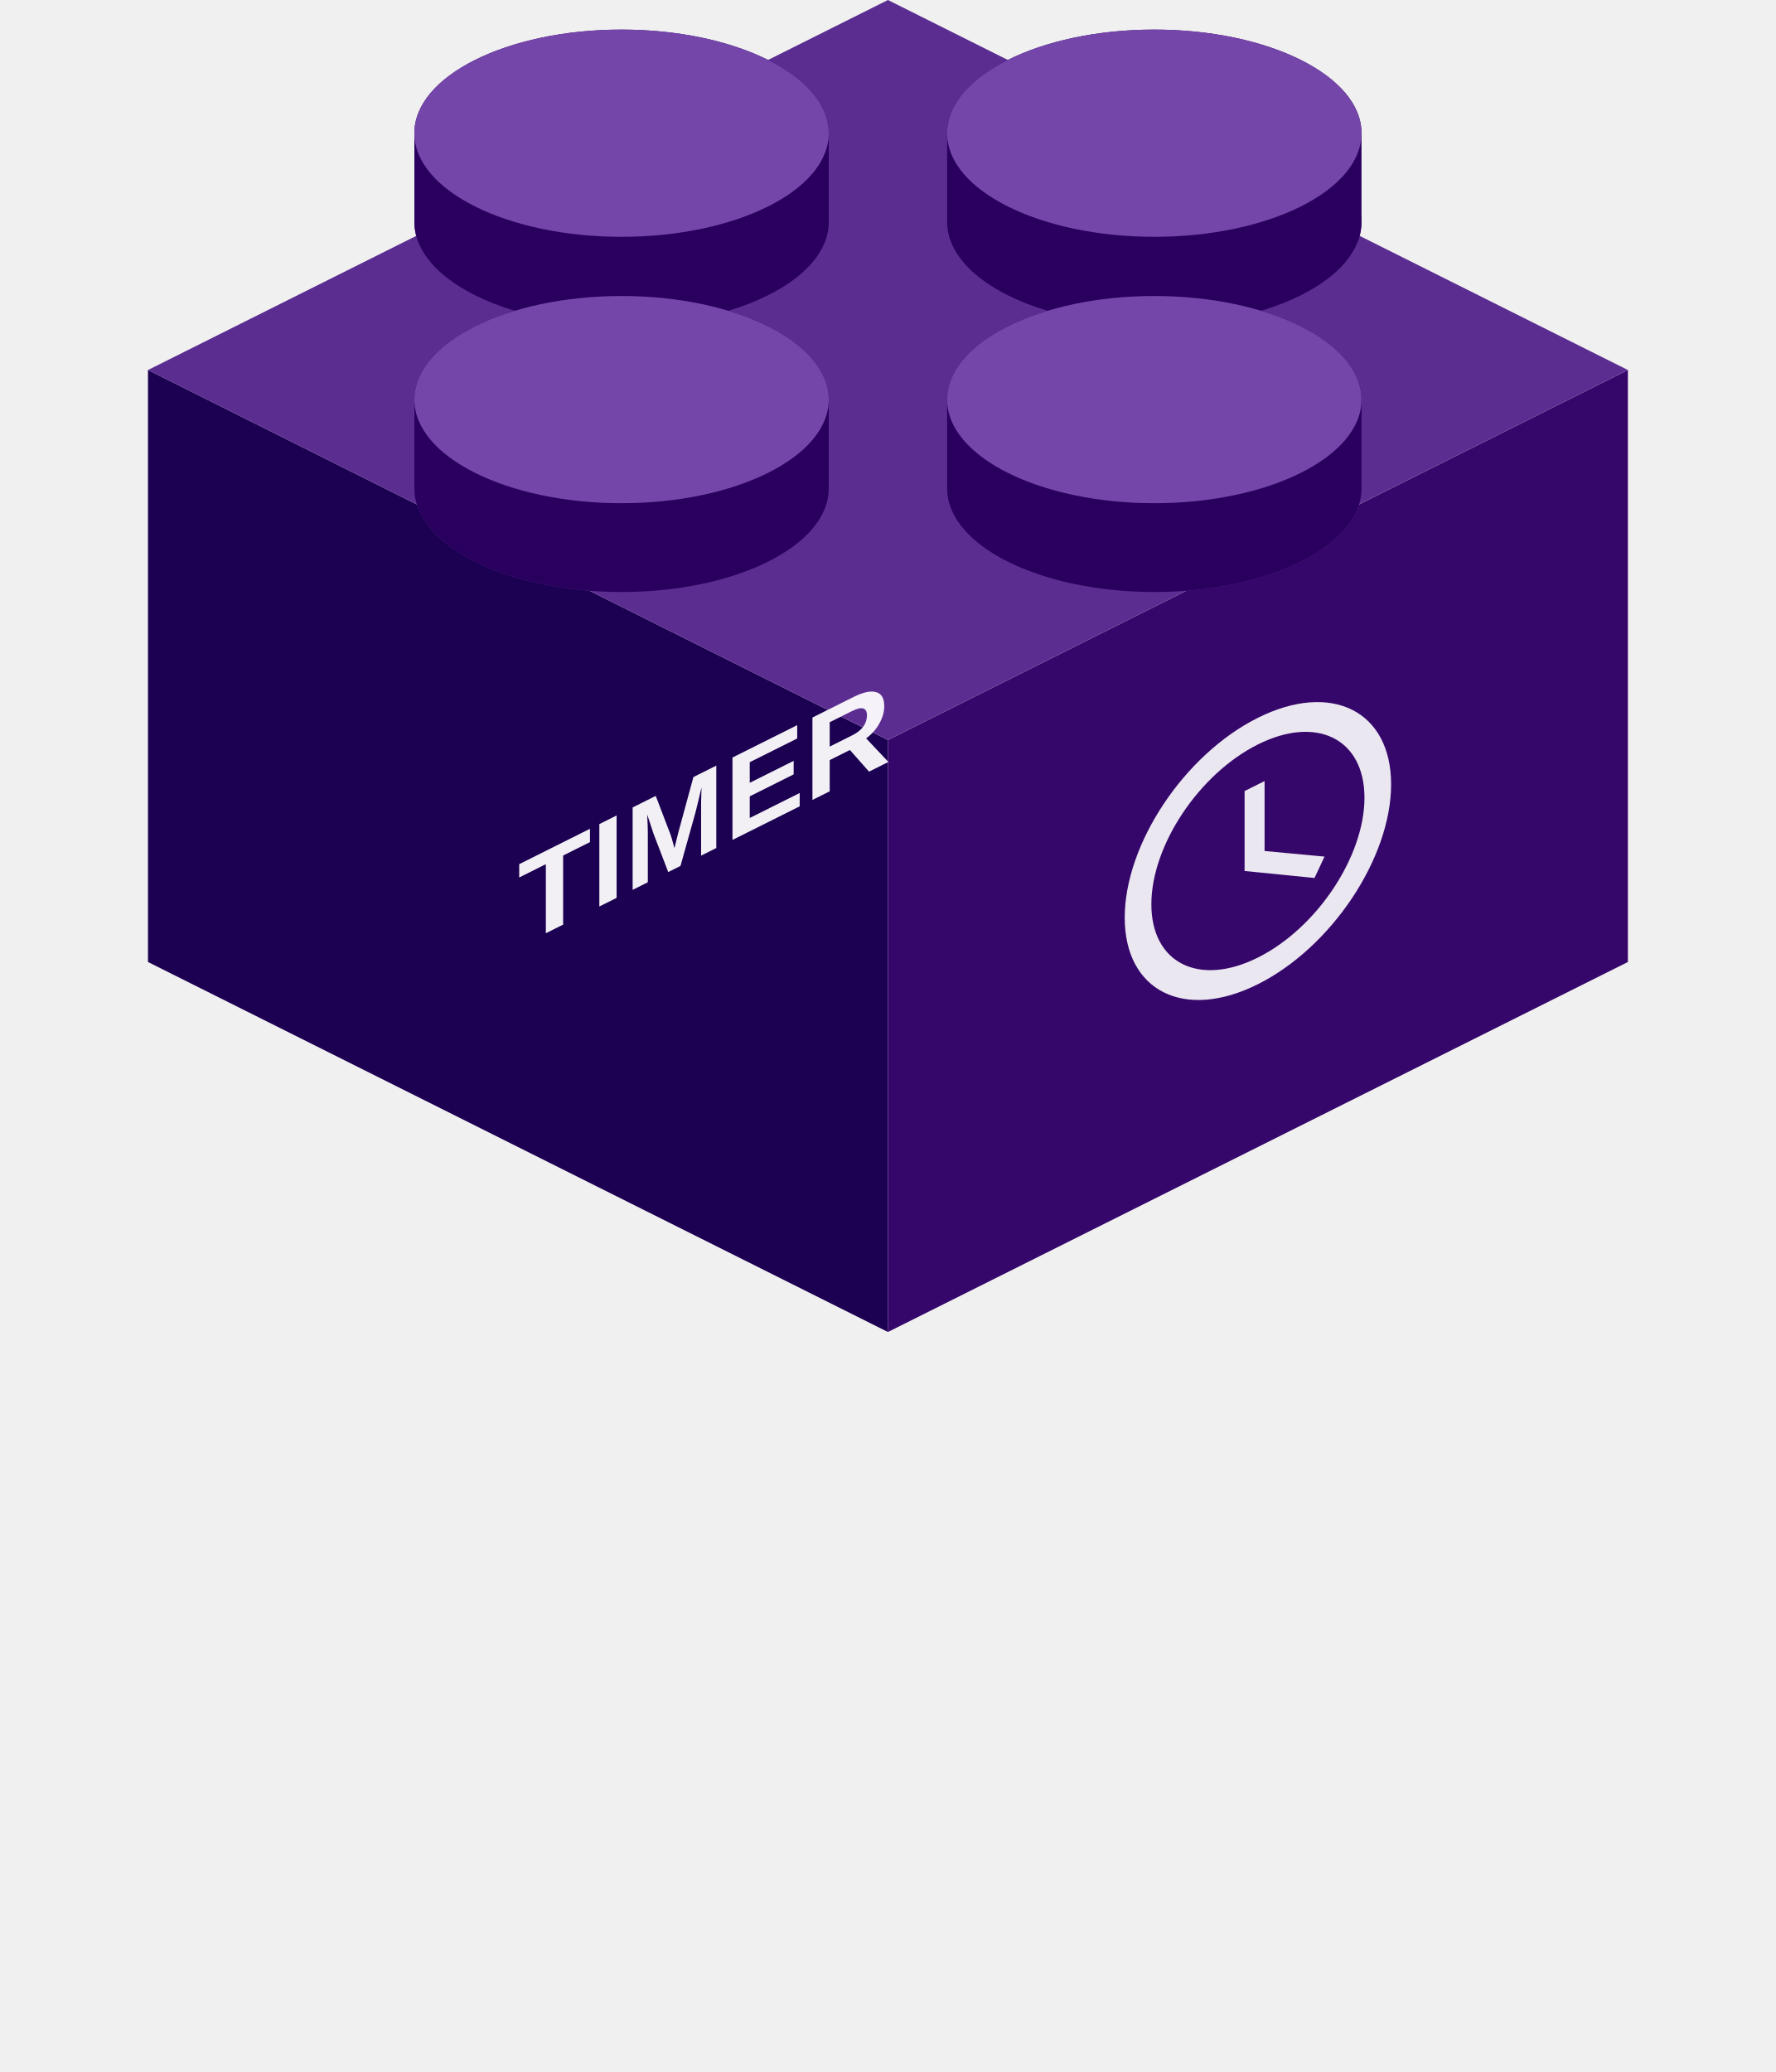
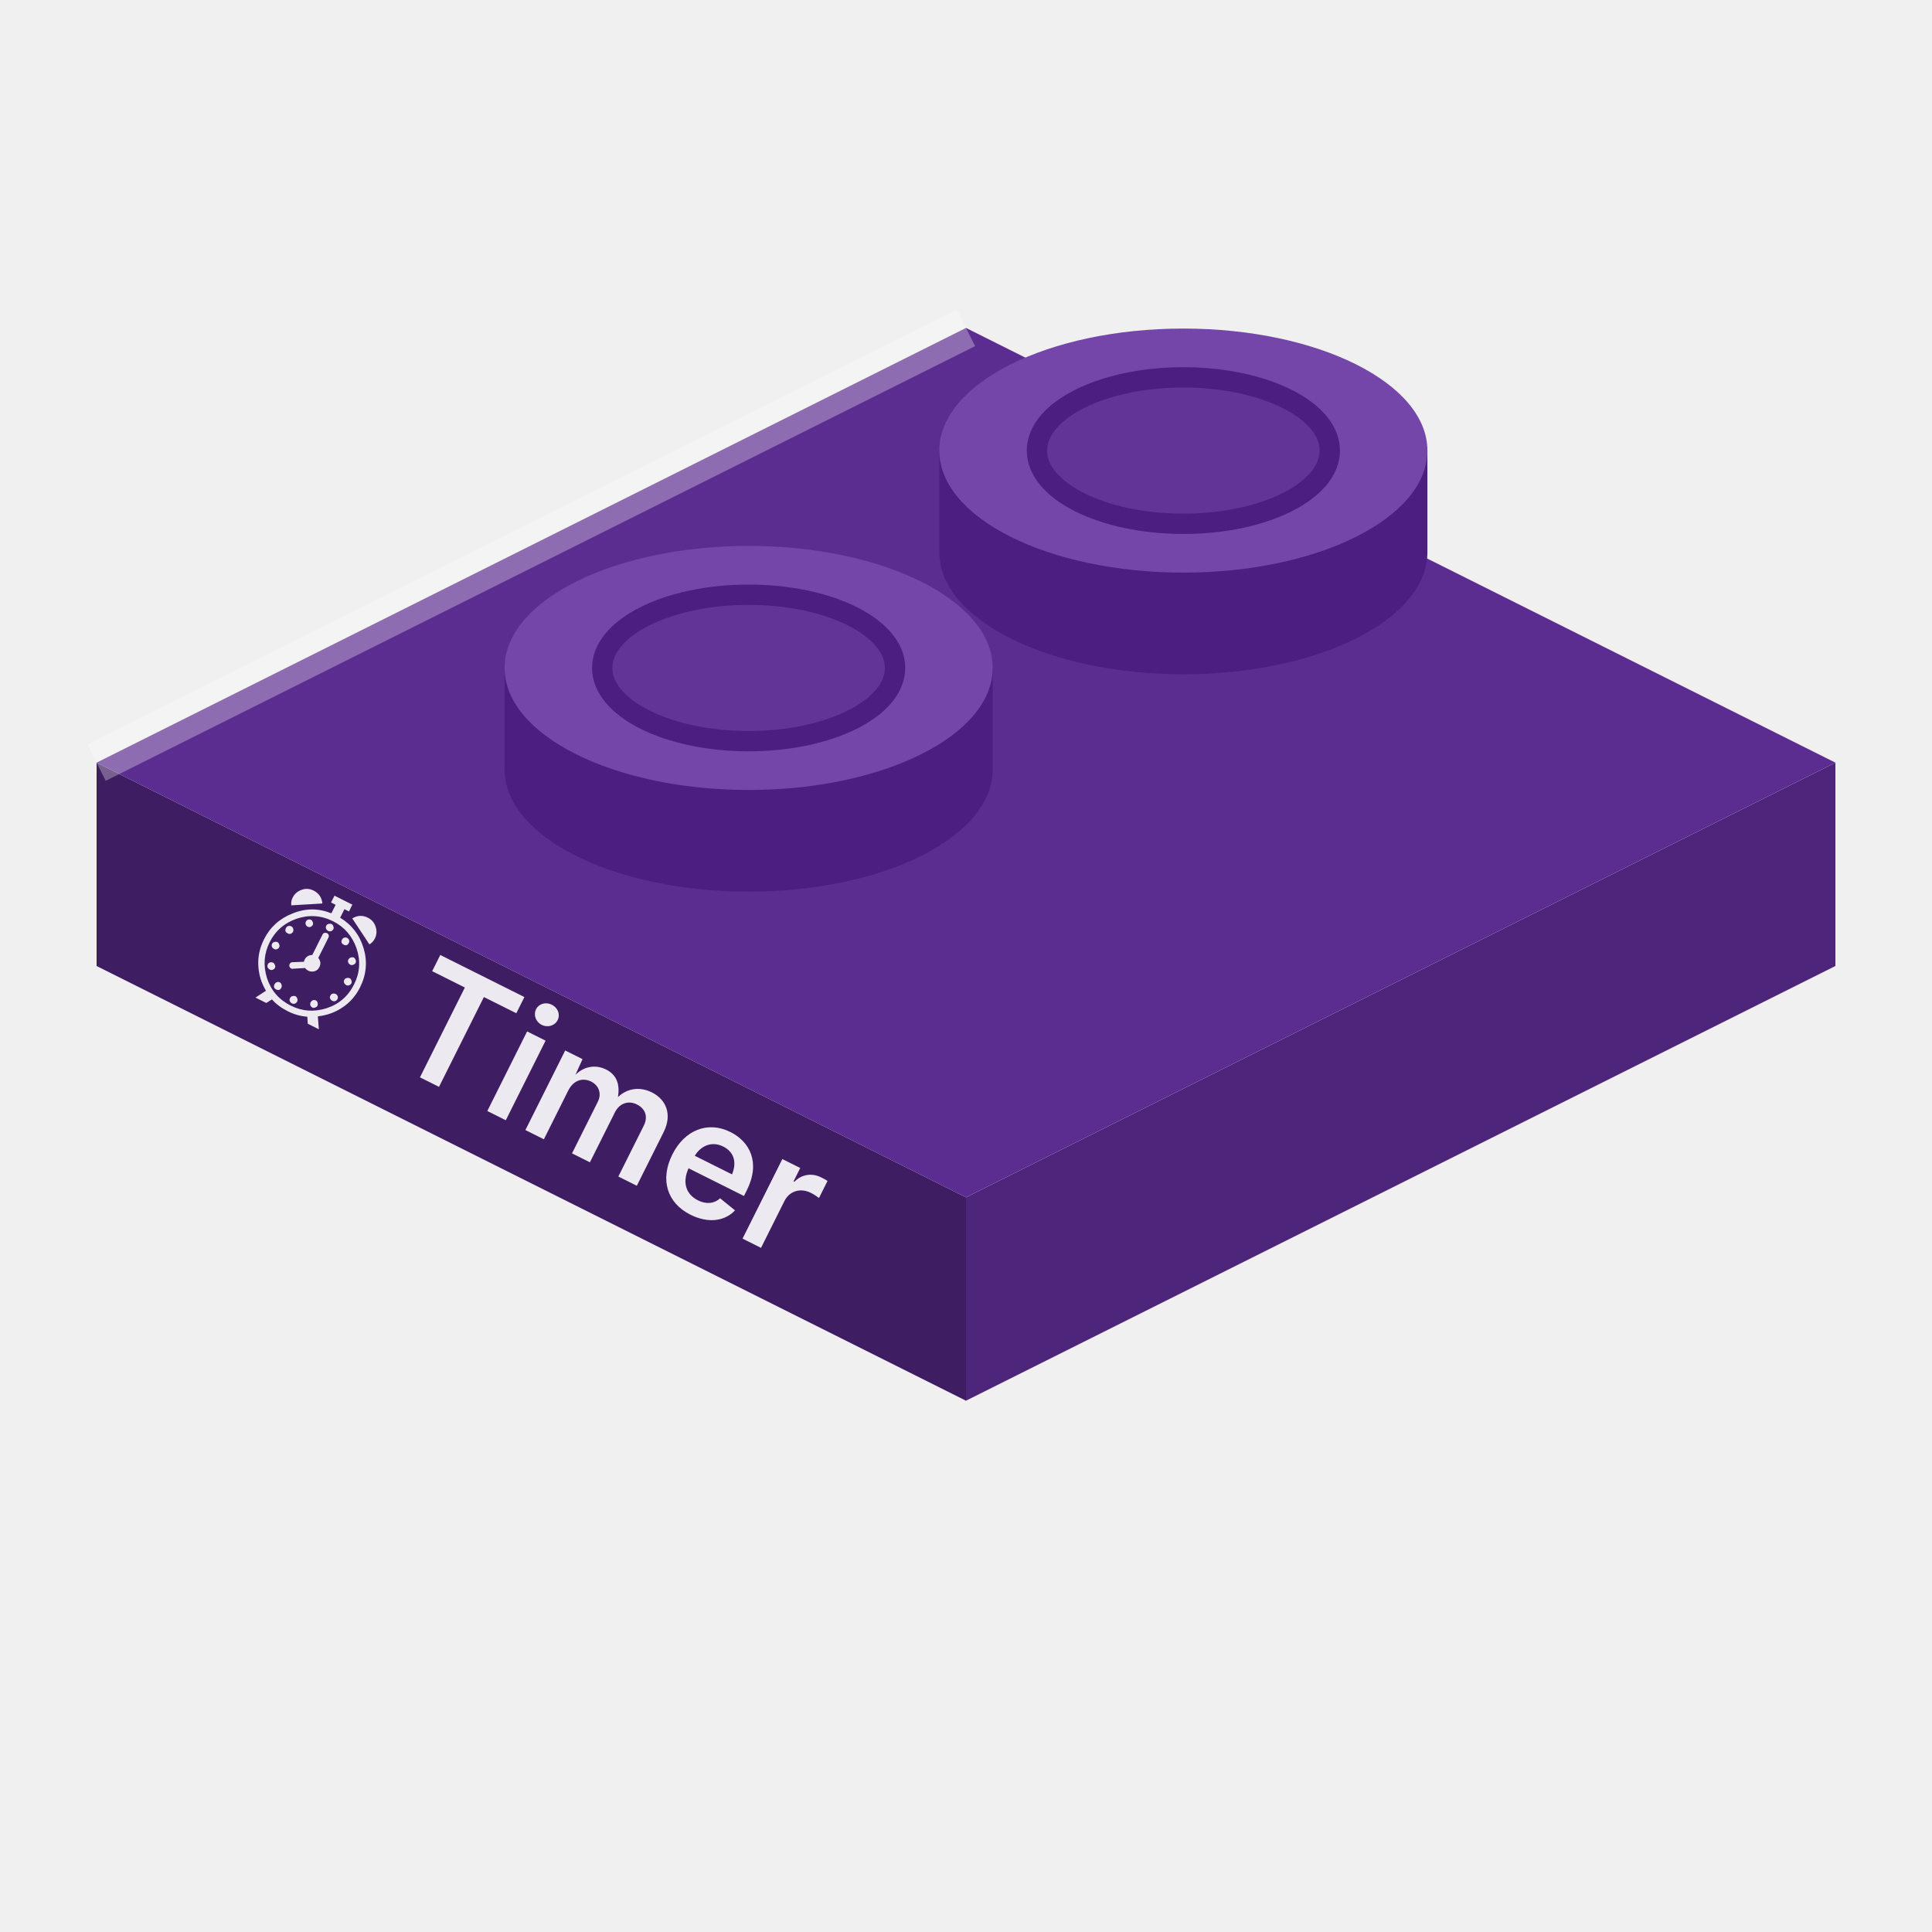
- <svg xmlns="http://www.w3.org/2000/svg" viewBox="0 0 120 140">
-   <g>
-     <polygon points="10,25 10,65 60,90 60,50" fill="#1c0051" />
-     <polygon points="60,50 60,90 110,65 110,25" fill="#36076b" />
-     <polygon points="60,0 10,25 60,50 110,25" fill="#5C2D91" />
-     <g transform="translate(42, 15)">
-       <ellipse cx="0" cy="0" rx="14" ry="7" fill="#5C2D91" />
-       <path d="M -14 0 L -14 -6 A 14 7 0 0 1 14 -6 L 14 0 A 14 7 0 0 1 -14 0 Z" fill="#29005e" />
-       <ellipse cx="0" cy="-6" rx="14" ry="7" fill="#7546aa" />
-     </g>
-     <g transform="translate(78, 15)">
-       <ellipse cx="0" cy="0" rx="14" ry="7" fill="#5C2D91" />
-       <path d="M -14 0 L -14 -6 A 14 7 0 0 1 14 -6 L 14 0 A 14 7 0 0 1 -14 0 Z" fill="#29005e" />
-       <ellipse cx="0" cy="-6" rx="14" ry="7" fill="#7546aa" />
-     </g>
-     <g transform="translate(42, 33)">
-       <ellipse cx="0" cy="0" rx="14" ry="7" fill="#5C2D91" />
-       <path d="M -14 0 L -14 -6 A 14 7 0 0 1 14 -6 L 14 0 A 14 7 0 0 1 -14 0 Z" fill="#29005e" />
-       <ellipse cx="0" cy="-6" rx="14" ry="7" fill="#7546aa" />
-     </g>
-     <g transform="translate(78, 33)">
-       <ellipse cx="0" cy="0" rx="14" ry="7" fill="#5C2D91" />
-       <path d="M -14 0 L -14 -6 A 14 7 0 0 1 14 -6 L 14 0 A 14 7 0 0 1 -14 0 Z" fill="#29005e" />
-       <ellipse cx="0" cy="-6" rx="14" ry="7" fill="#7546aa" />
-     </g>
-     <g transform="translate(35, 64) skewY(-26.565) scale(0.9)">
-       <text x="0" y="0" fill="#FFFFFF" fill-opacity="0.94" font-family="Fredoka, 'Varela Round', Arial, sans-serif" font-size="9" font-weight="800">
-         TIMER
-       </text>
-     </g>
-     <g transform="translate(85, 57.5) skewY(-26.565) scale(0.9)">
-       <g transform="translate(-12, -12)">
-         <path d="M11.99 2C6.47 2 2 6.48 2 12s4.47 10 9.99 10C17.52 22 22 17.52 22 12S17.52 2 11.99 2zM12 20c-4.42 0-8-3.58-8-8s3.58-8 8-8 8 3.58 8 8-3.58 8-8 8zm.5-13H11v6l5.25 3.15.75-1.23-4.5-2.67z" fill="#FFFFFF" fill-opacity="0.9" />
-       </g>
-     </g>
-   </g>
+ <svg xmlns="http://www.w3.org/2000/svg" viewBox="0 0 95 95">
+   <polygon points="4.75,37.5 47.5,58.875 47.5,68.875 4.75,47.5" fill="#3E1D63" />
+   <polygon points="47.5,58.875 90.25,37.5 90.25,47.5 47.5,68.875" fill="#4D257A" />
+   <text transform="translate(26.125, 53.1875) rotate(26.56505)" font-family="system-ui, -apple-system, sans-serif" font-size="8" font-weight="600" fill="#ffffff" fill-opacity="0.9" text-anchor="middle" dominant-baseline="middle">⏰ Timer</text>
+   <polygon points="47.5,16.125 90.25,37.5 47.5,58.875 4.75,37.5" fill="#5C2D91" />
+   <line x1="4.75" y1="37.5" x2="47.5" y2="16.125" stroke="#ffffff" stroke-width="2" stroke-opacity="0.3" />
+   <path d="M 46.188 22.156 L 46.188 27.156 A 12 6 0 0 0 70.188 27.156 L 70.188 22.156 Z" fill="#4d1e82" />
+   <ellipse cx="58.188" cy="22.156" rx="12" ry="6" fill="#7546aa" />
+   <ellipse cx="58.188" cy="22.156" rx="7.2" ry="3.6" fill="#5C2D91" fill-opacity="0.7" stroke="#4d1e82" stroke-width="1" />
+   <path d="M 24.812 32.844 L 24.812 37.844 A 12 6 0 0 0 48.812 37.844 L 48.812 32.844 Z" fill="#4d1e82" />
+   <ellipse cx="36.812" cy="32.844" rx="12" ry="6" fill="#7546aa" />
+   <ellipse cx="36.812" cy="32.844" rx="7.2" ry="3.6" fill="#5C2D91" fill-opacity="0.7" stroke="#4d1e82" stroke-width="1" />
</svg>
